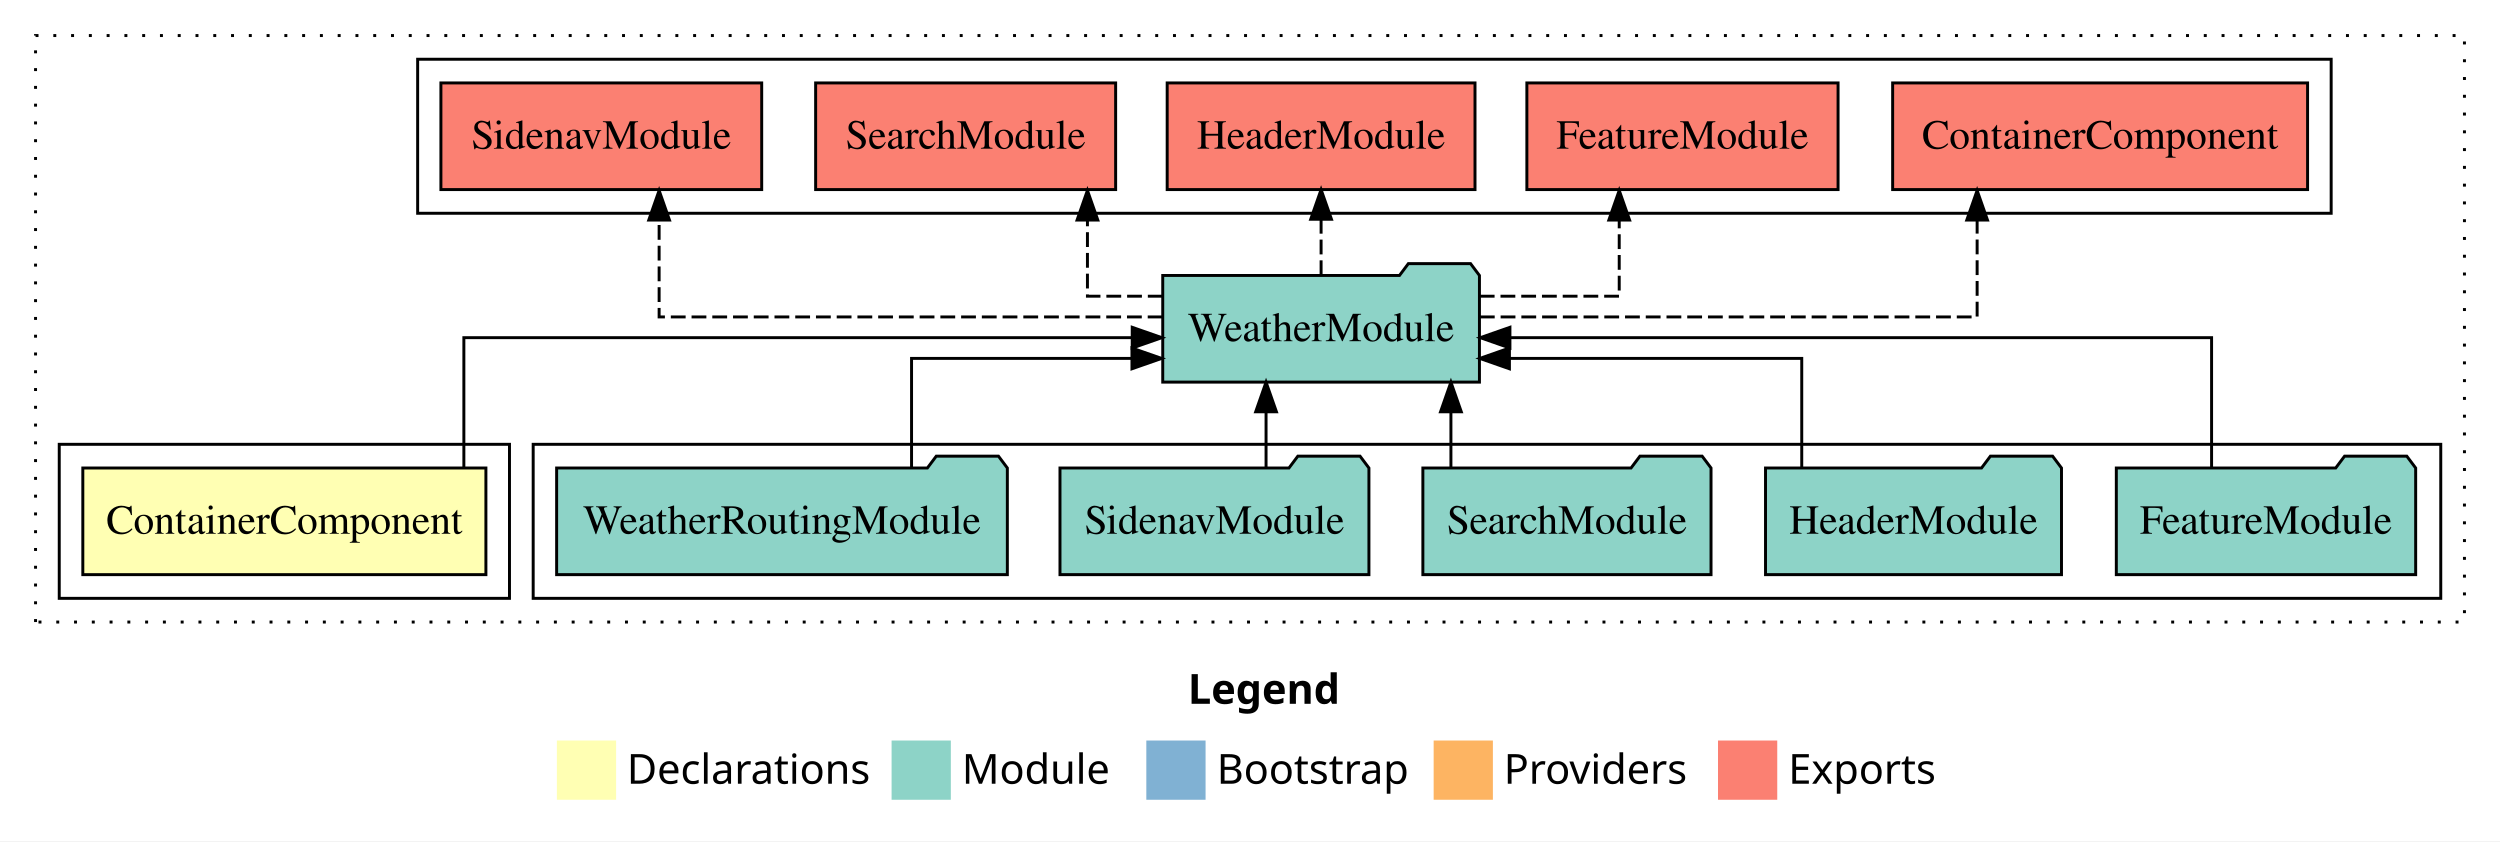
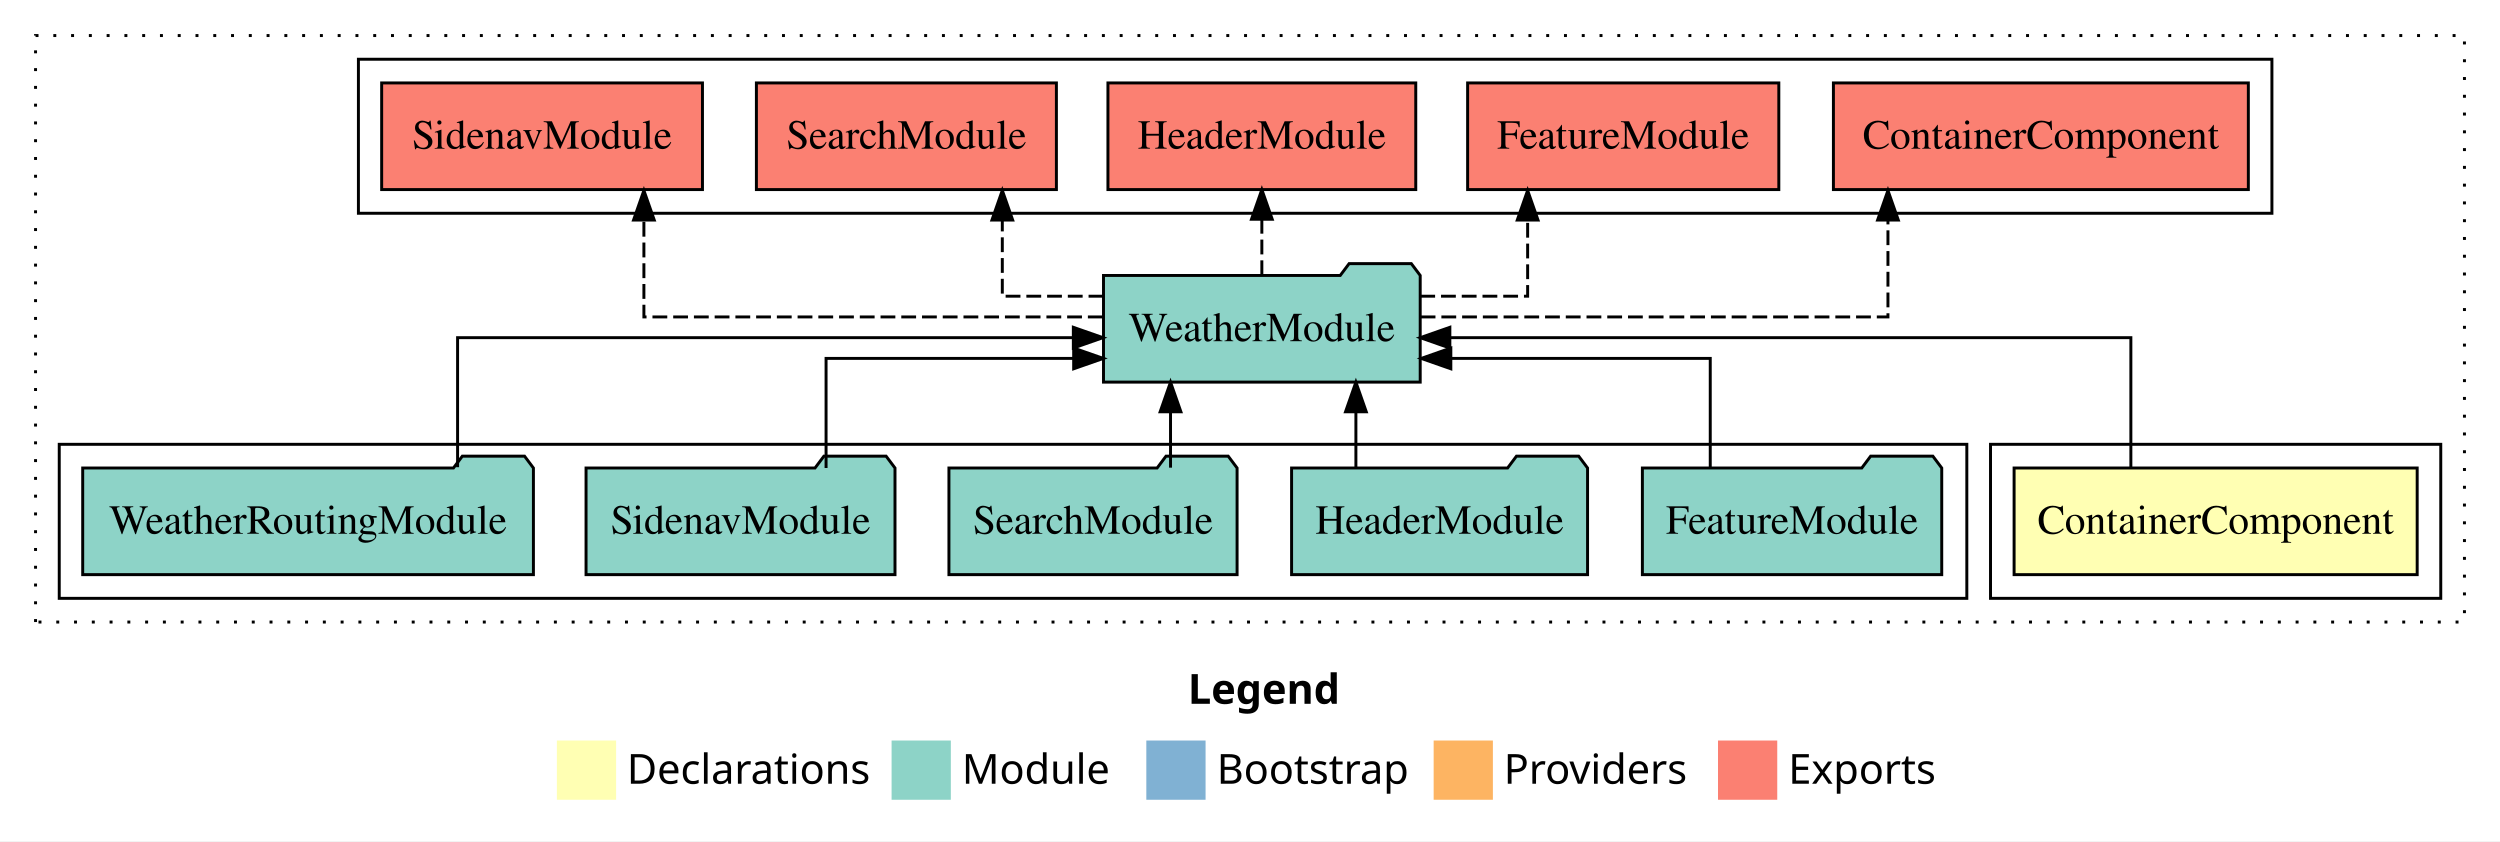
<svg xmlns="http://www.w3.org/2000/svg" width="844pt" height="284pt" viewBox="0.00 0.00 844.00 284.00">
  <g id="graph0" class="graph" transform="scale(1 1) rotate(0) translate(4 280)">
    <polygon fill="white" stroke="transparent" points="-4,4 -4,-280 840,-280 840,4 -4,4" />
    <text text-anchor="start" x="397.01" y="-42.4" font-family="sans-serif" font-weight="bold" font-size="14.00">Legend</text>
    <polygon fill="#ffffb3" stroke="transparent" points="184,-10 184,-30 204,-30 204,-10 184,-10" />
    <text text-anchor="start" x="207.63" y="-15.4" font-family="sans-serif" font-size="14.00">  Declarations</text>
    <polygon fill="#8dd3c7" stroke="transparent" points="297,-10 297,-30 317,-30 317,-10 297,-10" />
    <text text-anchor="start" x="320.73" y="-15.4" font-family="sans-serif" font-size="14.00">  Module</text>
    <polygon fill="#80b1d3" stroke="transparent" points="383,-10 383,-30 403,-30 403,-10 383,-10" />
    <text text-anchor="start" x="406.78" y="-15.4" font-family="sans-serif" font-size="14.00">  Bootstrap</text>
    <polygon fill="#fdb462" stroke="transparent" points="480,-10 480,-30 500,-30 500,-10 480,-10" />
    <text text-anchor="start" x="503.67" y="-15.4" font-family="sans-serif" font-size="14.00">  Providers</text>
    <polygon fill="#fb8072" stroke="transparent" points="576,-10 576,-30 596,-30 596,-10 576,-10" />
    <text text-anchor="start" x="599.73" y="-15.4" font-family="sans-serif" font-size="14.00">  Exports</text>
    <g id="clust1" class="cluster">
      <polygon fill="none" stroke="black" stroke-dasharray="1,5" points="8,-70 8,-268 828,-268 828,-70 8,-70" />
    </g>
    <g id="clust5" class="cluster">
-       <polygon fill="none" stroke="black" points="137,-208 137,-260 783,-260 783,-208 137,-208" />
+       <polygon fill="none" stroke="black" points="117,-208 117,-260 763,-260 763,-208 117,-208" />
+     </g>
+     <g id="clust2" class="cluster">
+       <polygon fill="none" stroke="black" points="668,-78 668,-130 820,-130 820,-78 668,-78" />
    </g>
    <g id="clust4" class="cluster">
-       <polygon fill="none" stroke="black" points="176,-78 176,-130 820,-130 820,-78 176,-78" />
-     </g>
-     <g id="clust2" class="cluster">
-       <polygon fill="none" stroke="black" points="16,-78 16,-130 168,-130 168,-78 16,-78" />
+       <polygon fill="none" stroke="black" points="16,-78 16,-130 660,-130 660,-78 16,-78" />
    </g>
    <g id="node1" class="node">
-       <polygon fill="#ffffb3" stroke="black" points="160.04,-122 23.96,-122 23.96,-86 160.04,-86 160.04,-122" />
-       <text text-anchor="middle" x="92" y="-99.8" font-family="Times,serif" font-size="14.00">ContainerComponent</text>
+       <polygon fill="#ffffb3" stroke="black" points="812.04,-122 675.96,-122 675.96,-86 812.04,-86 812.04,-122" />
+       <text text-anchor="middle" x="744" y="-99.8" font-family="Times,serif" font-size="14.00">ContainerComponent</text>
    </g>
    <g id="node2" class="node">
-       <polygon fill="#8dd3c7" stroke="black" points="495.46,-187 492.46,-191 471.46,-191 468.46,-187 388.54,-187 388.54,-151 495.46,-151 495.46,-187" />
-       <text text-anchor="middle" x="442" y="-164.8" font-family="Times,serif" font-size="14.00">WeatherModule</text>
+       <polygon fill="#8dd3c7" stroke="black" points="475.46,-187 472.46,-191 451.46,-191 448.46,-187 368.54,-187 368.54,-151 475.46,-151 475.46,-187" />
+       <text text-anchor="middle" x="422" y="-164.8" font-family="Times,serif" font-size="14.00">WeatherModule</text>
    </g>
    <g id="edge1" class="edge">
-       <path fill="none" stroke="black" d="M152.6,-122.27C152.6,-140.56 152.6,-166 152.6,-166 152.6,-166 378.24,-166 378.24,-166" />
-       <polygon fill="black" stroke="black" points="378.24,-169.5 388.24,-166 378.24,-162.5 378.24,-169.5" />
+       <path fill="none" stroke="black" d="M715.38,-122.27C715.38,-140.56 715.38,-166 715.38,-166 715.38,-166 485.47,-166 485.47,-166" />
+       <polygon fill="black" stroke="black" points="485.47,-162.5 475.47,-166 485.47,-169.5 485.47,-162.5" />
    </g>
    <g id="node8" class="node">
-       <polygon fill="#fb8072" stroke="black" points="775.04,-252 634.96,-252 634.96,-216 775.04,-216 775.04,-252" />
-       <text text-anchor="middle" x="705" y="-229.8" font-family="Times,serif" font-size="14.00">ContainerComponent </text>
+       <polygon fill="#fb8072" stroke="black" points="755.04,-252 614.96,-252 614.96,-216 755.04,-216 755.04,-252" />
+       <text text-anchor="middle" x="685" y="-229.8" font-family="Times,serif" font-size="14.00">ContainerComponent </text>
    </g>
    <g id="edge7" class="edge">
-       <path fill="none" stroke="black" stroke-dasharray="5,2" d="M495.61,-173C561.16,-173 663.48,-173 663.48,-173 663.48,-173 663.48,-205.7 663.48,-205.7" />
-       <polygon fill="black" stroke="black" points="659.98,-205.7 663.48,-215.7 666.98,-205.7 659.98,-205.7" />
+       <path fill="none" stroke="black" stroke-dasharray="5,2" d="M475.61,-173C538.23,-173 633.37,-173 633.37,-173 633.37,-173 633.37,-205.7 633.37,-205.7" />
+       <polygon fill="black" stroke="black" points="629.87,-205.7 633.37,-215.7 636.87,-205.7 629.87,-205.7" />
    </g>
    <g id="node9" class="node">
-       <polygon fill="#fb8072" stroke="black" points="616.53,-252 511.47,-252 511.47,-216 616.53,-216 616.53,-252" />
-       <text text-anchor="middle" x="564" y="-229.8" font-family="Times,serif" font-size="14.00">FeatureModule </text>
+       <polygon fill="#fb8072" stroke="black" points="596.53,-252 491.47,-252 491.47,-216 596.53,-216 596.53,-252" />
+       <text text-anchor="middle" x="544" y="-229.8" font-family="Times,serif" font-size="14.00">FeatureModule </text>
    </g>
    <g id="edge8" class="edge">
-       <path fill="none" stroke="black" stroke-dasharray="5,2" d="M495.57,-180C519.61,-180 542.65,-180 542.65,-180 542.65,-180 542.65,-205.72 542.65,-205.72" />
-       <polygon fill="black" stroke="black" points="539.15,-205.72 542.65,-215.72 546.15,-205.72 539.15,-205.72" />
+       <path fill="none" stroke="black" stroke-dasharray="5,2" d="M475.49,-180C494.71,-180 511.73,-180 511.73,-180 511.73,-180 511.73,-205.72 511.73,-205.72" />
+       <polygon fill="black" stroke="black" points="508.23,-205.72 511.73,-215.72 515.23,-205.72 508.23,-205.72" />
    </g>
    <g id="node10" class="node">
-       <polygon fill="#fb8072" stroke="black" points="493.96,-252 390.04,-252 390.04,-216 493.96,-216 493.96,-252" />
-       <text text-anchor="middle" x="442" y="-229.8" font-family="Times,serif" font-size="14.00">HeaderModule </text>
+       <polygon fill="#fb8072" stroke="black" points="473.96,-252 370.04,-252 370.04,-216 473.96,-216 473.96,-252" />
+       <text text-anchor="middle" x="422" y="-229.8" font-family="Times,serif" font-size="14.00">HeaderModule </text>
    </g>
    <g id="edge9" class="edge">
-       <path fill="none" stroke="black" stroke-dasharray="5,2" d="M442,-187.11C442,-187.11 442,-205.99 442,-205.99" />
-       <polygon fill="black" stroke="black" points="438.5,-205.99 442,-215.99 445.5,-205.99 438.5,-205.99" />
+       <path fill="none" stroke="black" stroke-dasharray="5,2" d="M422,-187.11C422,-187.11 422,-205.99 422,-205.99" />
+       <polygon fill="black" stroke="black" points="418.5,-205.99 422,-215.99 425.5,-205.99 418.5,-205.99" />
    </g>
    <g id="node11" class="node">
-       <polygon fill="#fb8072" stroke="black" points="372.64,-252 271.36,-252 271.36,-216 372.64,-216 372.64,-252" />
-       <text text-anchor="middle" x="322" y="-229.8" font-family="Times,serif" font-size="14.00">SearchModule </text>
+       <polygon fill="#fb8072" stroke="black" points="352.64,-252 251.36,-252 251.36,-216 352.64,-216 352.64,-252" />
+       <text text-anchor="middle" x="302" y="-229.8" font-family="Times,serif" font-size="14.00">SearchModule </text>
    </g>
    <g id="edge10" class="edge">
-       <path fill="none" stroke="black" stroke-dasharray="5,2" d="M388.51,-180C374.45,-180 363.12,-180 363.12,-180 363.12,-180 363.12,-205.72 363.12,-205.72" />
-       <polygon fill="black" stroke="black" points="359.62,-205.72 363.12,-215.72 366.62,-205.72 359.62,-205.72" />
+       <path fill="none" stroke="black" stroke-dasharray="5,2" d="M368.5,-180C350.26,-180 334.38,-180 334.38,-180 334.38,-180 334.38,-205.72 334.38,-205.72" />
+       <polygon fill="black" stroke="black" points="330.88,-205.72 334.38,-215.72 337.88,-205.72 330.88,-205.72" />
    </g>
    <g id="node12" class="node">
-       <polygon fill="#fb8072" stroke="black" points="253.15,-252 144.85,-252 144.85,-216 253.15,-216 253.15,-252" />
-       <text text-anchor="middle" x="199" y="-229.8" font-family="Times,serif" font-size="14.00">SidenavModule </text>
+       <polygon fill="#fb8072" stroke="black" points="233.15,-252 124.85,-252 124.85,-216 233.15,-216 233.15,-252" />
+       <text text-anchor="middle" x="179" y="-229.8" font-family="Times,serif" font-size="14.00">SidenavModule </text>
    </g>
    <g id="edge11" class="edge">
-       <path fill="none" stroke="black" stroke-dasharray="5,2" d="M388.47,-173C322.36,-173 218.52,-173 218.52,-173 218.52,-173 218.52,-205.7 218.52,-205.7" />
-       <polygon fill="black" stroke="black" points="215.02,-205.7 218.52,-215.7 222.02,-205.7 215.02,-205.7" />
+       <path fill="none" stroke="black" stroke-dasharray="5,2" d="M368.27,-173C306.46,-173 213.38,-173 213.38,-173 213.38,-173 213.38,-205.7 213.38,-205.7" />
+       <polygon fill="black" stroke="black" points="209.88,-205.7 213.38,-215.7 216.88,-205.7 209.88,-205.7" />
    </g>
    <g id="node3" class="node">
-       <polygon fill="#8dd3c7" stroke="black" points="811.53,-122 808.53,-126 787.53,-126 784.53,-122 710.47,-122 710.47,-86 811.53,-86 811.53,-122" />
-       <text text-anchor="middle" x="761" y="-99.8" font-family="Times,serif" font-size="14.00">FeatureModule</text>
+       <polygon fill="#8dd3c7" stroke="black" points="651.53,-122 648.53,-126 627.53,-126 624.53,-122 550.47,-122 550.47,-86 651.53,-86 651.53,-122" />
+       <text text-anchor="middle" x="601" y="-99.8" font-family="Times,serif" font-size="14.00">FeatureModule</text>
    </g>
    <g id="edge2" class="edge">
-       <path fill="none" stroke="black" d="M742.63,-122.27C742.63,-140.56 742.63,-166 742.63,-166 742.63,-166 505.75,-166 505.75,-166" />
-       <polygon fill="black" stroke="black" points="505.75,-162.5 495.75,-166 505.75,-169.5 505.75,-162.5" />
+       <path fill="none" stroke="black" d="M573.38,-122.01C573.38,-138.05 573.38,-159 573.38,-159 573.38,-159 485.8,-159 485.8,-159" />
+       <polygon fill="black" stroke="black" points="485.8,-155.5 475.8,-159 485.8,-162.5 485.8,-155.5" />
    </g>
    <g id="node4" class="node">
-       <polygon fill="#8dd3c7" stroke="black" points="691.96,-122 688.96,-126 667.96,-126 664.96,-122 592.04,-122 592.04,-86 691.96,-86 691.96,-122" />
-       <text text-anchor="middle" x="642" y="-99.8" font-family="Times,serif" font-size="14.00">HeaderModule</text>
+       <polygon fill="#8dd3c7" stroke="black" points="531.96,-122 528.96,-126 507.96,-126 504.96,-122 432.04,-122 432.04,-86 531.96,-86 531.96,-122" />
+       <text text-anchor="middle" x="482" y="-99.8" font-family="Times,serif" font-size="14.00">HeaderModule</text>
    </g>
    <g id="edge3" class="edge">
-       <path fill="none" stroke="black" d="M604.27,-122.01C604.27,-138.05 604.27,-159 604.27,-159 604.27,-159 505.58,-159 505.58,-159" />
-       <polygon fill="black" stroke="black" points="505.58,-155.5 495.58,-159 505.58,-162.5 505.58,-155.5" />
+       <path fill="none" stroke="black" d="M453.75,-122.11C453.75,-122.11 453.75,-140.99 453.75,-140.99" />
+       <polygon fill="black" stroke="black" points="450.25,-140.99 453.75,-150.99 457.25,-140.99 450.25,-140.99" />
    </g>
    <g id="node5" class="node">
-       <polygon fill="#8dd3c7" stroke="black" points="573.64,-122 570.64,-126 549.64,-126 546.64,-122 476.36,-122 476.36,-86 573.64,-86 573.64,-122" />
-       <text text-anchor="middle" x="525" y="-99.8" font-family="Times,serif" font-size="14.00">SearchModule</text>
+       <polygon fill="#8dd3c7" stroke="black" points="413.64,-122 410.64,-126 389.64,-126 386.64,-122 316.36,-122 316.36,-86 413.64,-86 413.64,-122" />
+       <text text-anchor="middle" x="365" y="-99.8" font-family="Times,serif" font-size="14.00">SearchModule</text>
    </g>
    <g id="edge4" class="edge">
-       <path fill="none" stroke="black" d="M485.83,-122.11C485.83,-122.11 485.83,-140.99 485.83,-140.99" />
-       <polygon fill="black" stroke="black" points="482.33,-140.99 485.83,-150.99 489.33,-140.99 482.33,-140.99" />
+       <path fill="none" stroke="black" d="M391.17,-122.11C391.17,-122.11 391.17,-140.99 391.17,-140.99" />
+       <polygon fill="black" stroke="black" points="387.67,-140.99 391.17,-150.99 394.67,-140.99 387.67,-140.99" />
    </g>
    <g id="node6" class="node">
-       <polygon fill="#8dd3c7" stroke="black" points="458.15,-122 455.15,-126 434.15,-126 431.15,-122 353.85,-122 353.85,-86 458.15,-86 458.15,-122" />
-       <text text-anchor="middle" x="406" y="-99.8" font-family="Times,serif" font-size="14.00">SidenavModule</text>
+       <polygon fill="#8dd3c7" stroke="black" points="298.15,-122 295.15,-126 274.15,-126 271.15,-122 193.85,-122 193.85,-86 298.15,-86 298.15,-122" />
+       <text text-anchor="middle" x="246" y="-99.8" font-family="Times,serif" font-size="14.00">SidenavModule</text>
    </g>
    <g id="edge5" class="edge">
-       <path fill="none" stroke="black" d="M423.42,-122.11C423.42,-122.11 423.42,-140.99 423.42,-140.99" />
-       <polygon fill="black" stroke="black" points="419.92,-140.99 423.42,-150.99 426.92,-140.99 419.92,-140.99" />
+       <path fill="none" stroke="black" d="M274.88,-122.01C274.88,-138.05 274.88,-159 274.88,-159 274.88,-159 358.47,-159 358.47,-159" />
+       <polygon fill="black" stroke="black" points="358.47,-162.5 368.47,-159 358.47,-155.5 358.47,-162.5" />
    </g>
    <g id="node7" class="node">
-       <polygon fill="#8dd3c7" stroke="black" points="336.08,-122 333.08,-126 312.08,-126 309.08,-122 183.92,-122 183.92,-86 336.08,-86 336.08,-122" />
-       <text text-anchor="middle" x="260" y="-99.8" font-family="Times,serif" font-size="14.00">WeatherRoutingModule</text>
+       <polygon fill="#8dd3c7" stroke="black" points="176.08,-122 173.08,-126 152.08,-126 149.08,-122 23.92,-122 23.92,-86 176.08,-86 176.08,-122" />
+       <text text-anchor="middle" x="100" y="-99.8" font-family="Times,serif" font-size="14.00">WeatherRoutingModule</text>
    </g>
    <g id="edge6" class="edge">
-       <path fill="none" stroke="black" d="M303.74,-122.01C303.74,-138.05 303.74,-159 303.74,-159 303.74,-159 378.15,-159 378.15,-159" />
-       <polygon fill="black" stroke="black" points="378.15,-162.5 388.15,-159 378.15,-155.5 378.15,-162.5" />
+       <path fill="none" stroke="black" d="M150.48,-122.27C150.48,-140.56 150.48,-166 150.48,-166 150.48,-166 358.36,-166 358.36,-166" />
+       <polygon fill="black" stroke="black" points="358.36,-169.5 368.36,-166 358.36,-162.5 358.36,-169.5" />
    </g>
  </g>
</svg>
